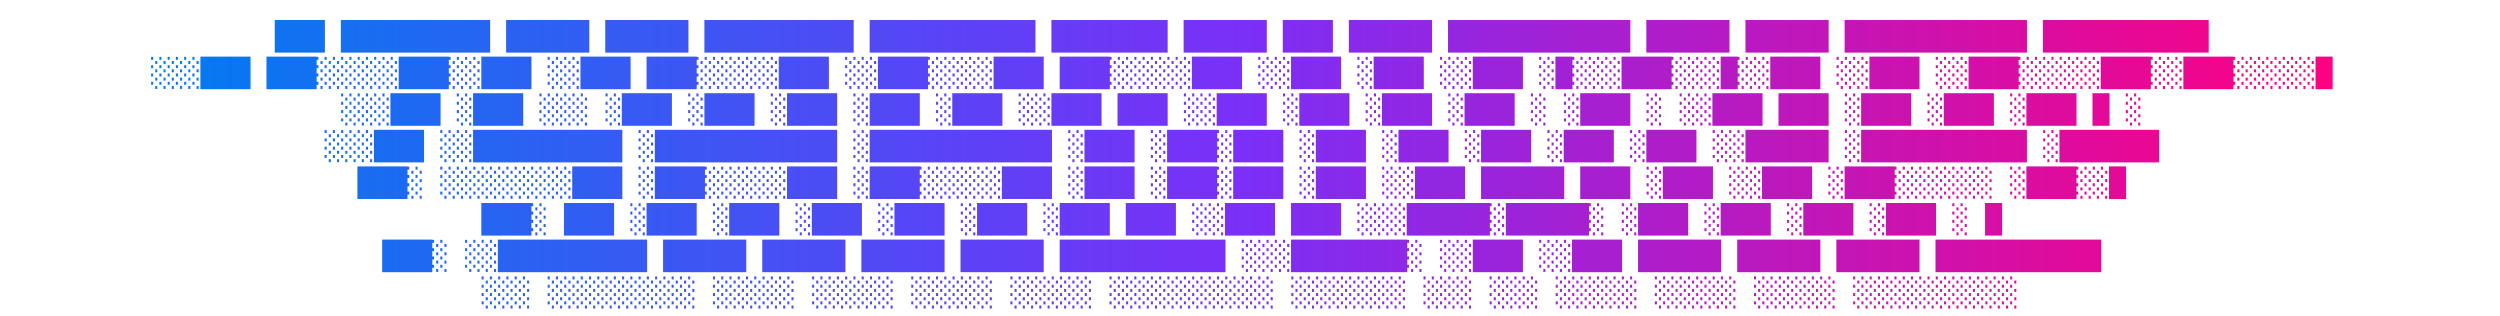
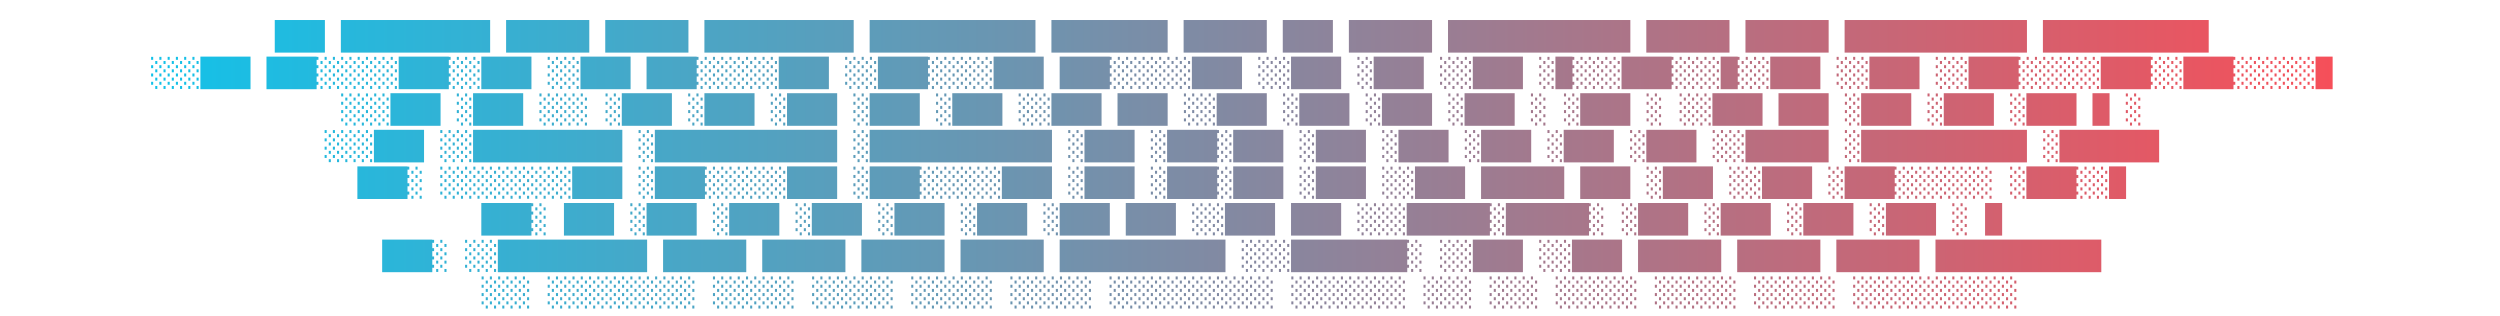
<svg xmlns="http://www.w3.org/2000/svg" width="1093" height="138" viewBox="0 0 1093 138">
  <defs>
    <linearGradient id="grad" x1="0%" y1="0%" x2="100%" y2="0%">
-       <stop offset="0%" stop-color="#007cf0" />
-       <stop offset="50%" stop-color="#7b2ff7" />
-       <stop offset="100%" stop-color="#ff0080" />
+       <stop offset="0%" stop-color="#12c2e9" />
+       <stop offset="100%" stop-color="#f64f59" />
    </linearGradient>
  </defs>
  <style>
    .ascii {
      font-family: ui-monospace, 'Cascadia Code', 'Source Code Pro', Menlo, Consolas, monospace;
      font-size: 12px;
      fill: url(#grad);
      white-space: pre;
    }
  </style>
  <text x="50%" text-anchor="middle" class="ascii">
    <tspan x="50%" y="20"> ███           █████████  █████   █████   █████████   ██████████      ███████    █████   ███   █████ ███████████ █████ █████ ███████████  ██████████</tspan>
    <tspan x="50%" y="36">░░░███        ███░░░░░███░░███   ░░███   ███░░░░░███ ░░███░░░░███   ███░░░░░███ ░░███   ░███  ░░███ ░█░░░███░░░█░░███ ░░███ ░░███░░░░░███░░███░░░░░█</tspan>
    <tspan x="50%" y="52">  ░░░███     ░███    ░░░  ░███    ░███  ░███    ░███  ░███   ░░███ ███     ░░███ ░███   ░███   ░███ ░   ░███  ░  ░░███ ███   ░███    ░███ ░███  █ ░ </tspan>
    <tspan x="50%" y="68">    ░░░███   ░░█████████  ░███████████  ░███████████  ░███    ░███░███      ░███ ░███   ░███   ░███     ░███      ░░█████    ░██████████  ░██████   </tspan>
    <tspan x="50%" y="84">     ███░     ░░░░░░░░███ ░███░░░░░███  ░███░░░░░███  ░███    ░███░███      ░███ ░░███  █████  ███      ░███       ░░███     ░███░░░░░░   ░███░░█   </tspan>
    <tspan x="50%" y="100">   ███░       ███    ░███ ░███    ░███  ░███    ░███  ░███    ███ ░░███     ███   ░░░█████░█████░       ░███        ░███     ░███         ░███ ░   █</tspan>
    <tspan x="50%" y="116"> ███░        ░░█████████  █████   █████ █████   █████ ██████████   ░░░███████░      ░░███ ░░███         █████       █████    █████        ██████████</tspan>
    <tspan x="50%" y="132">░░░           ░░░░░░░░░  ░░░░░   ░░░░░ ░░░░░   ░░░░░ ░░░░░░░░░░      ░░░░░░░         ░░░   ░░░         ░░░░░       ░░░░░    ░░░░░        ░░░░░░░░░░ </tspan>
  </text>
</svg>
